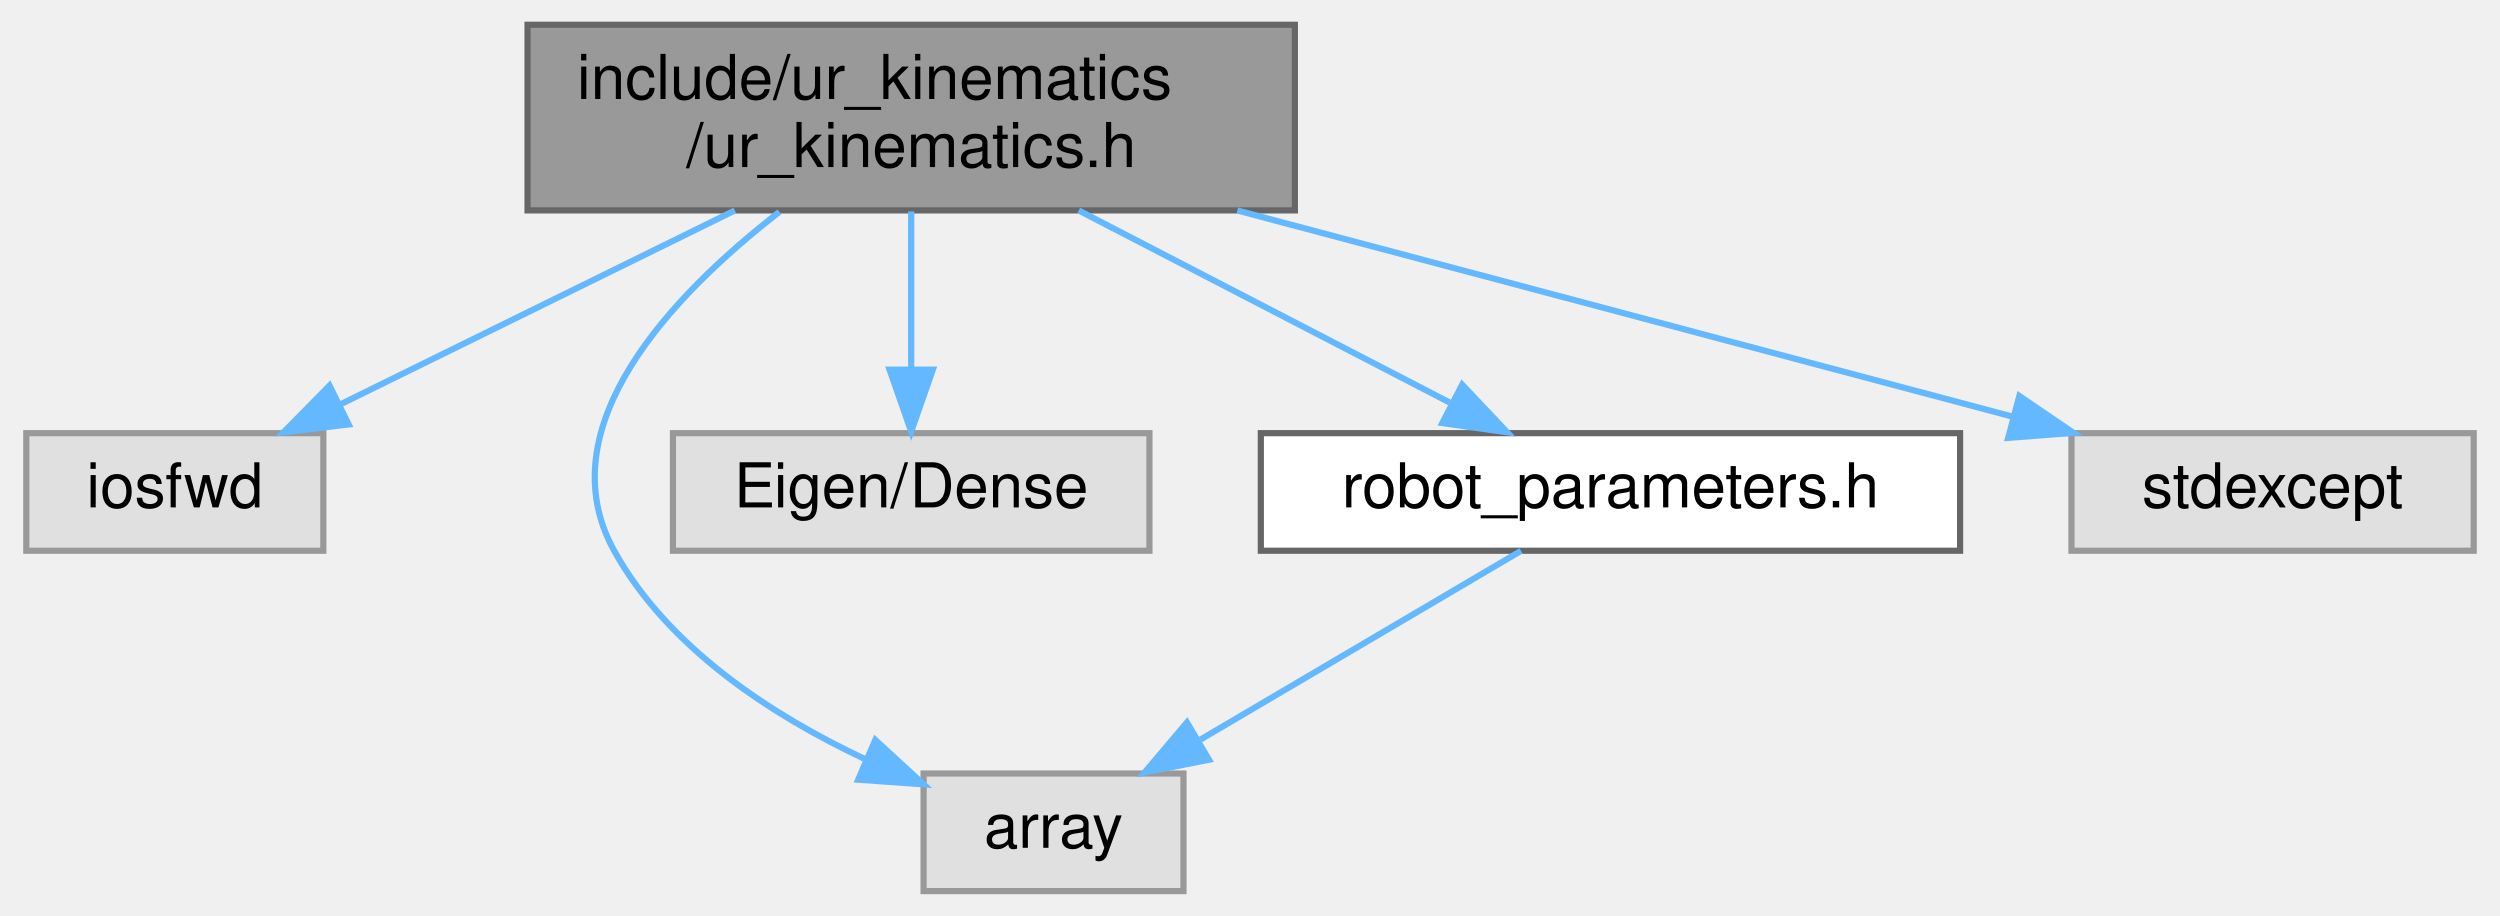
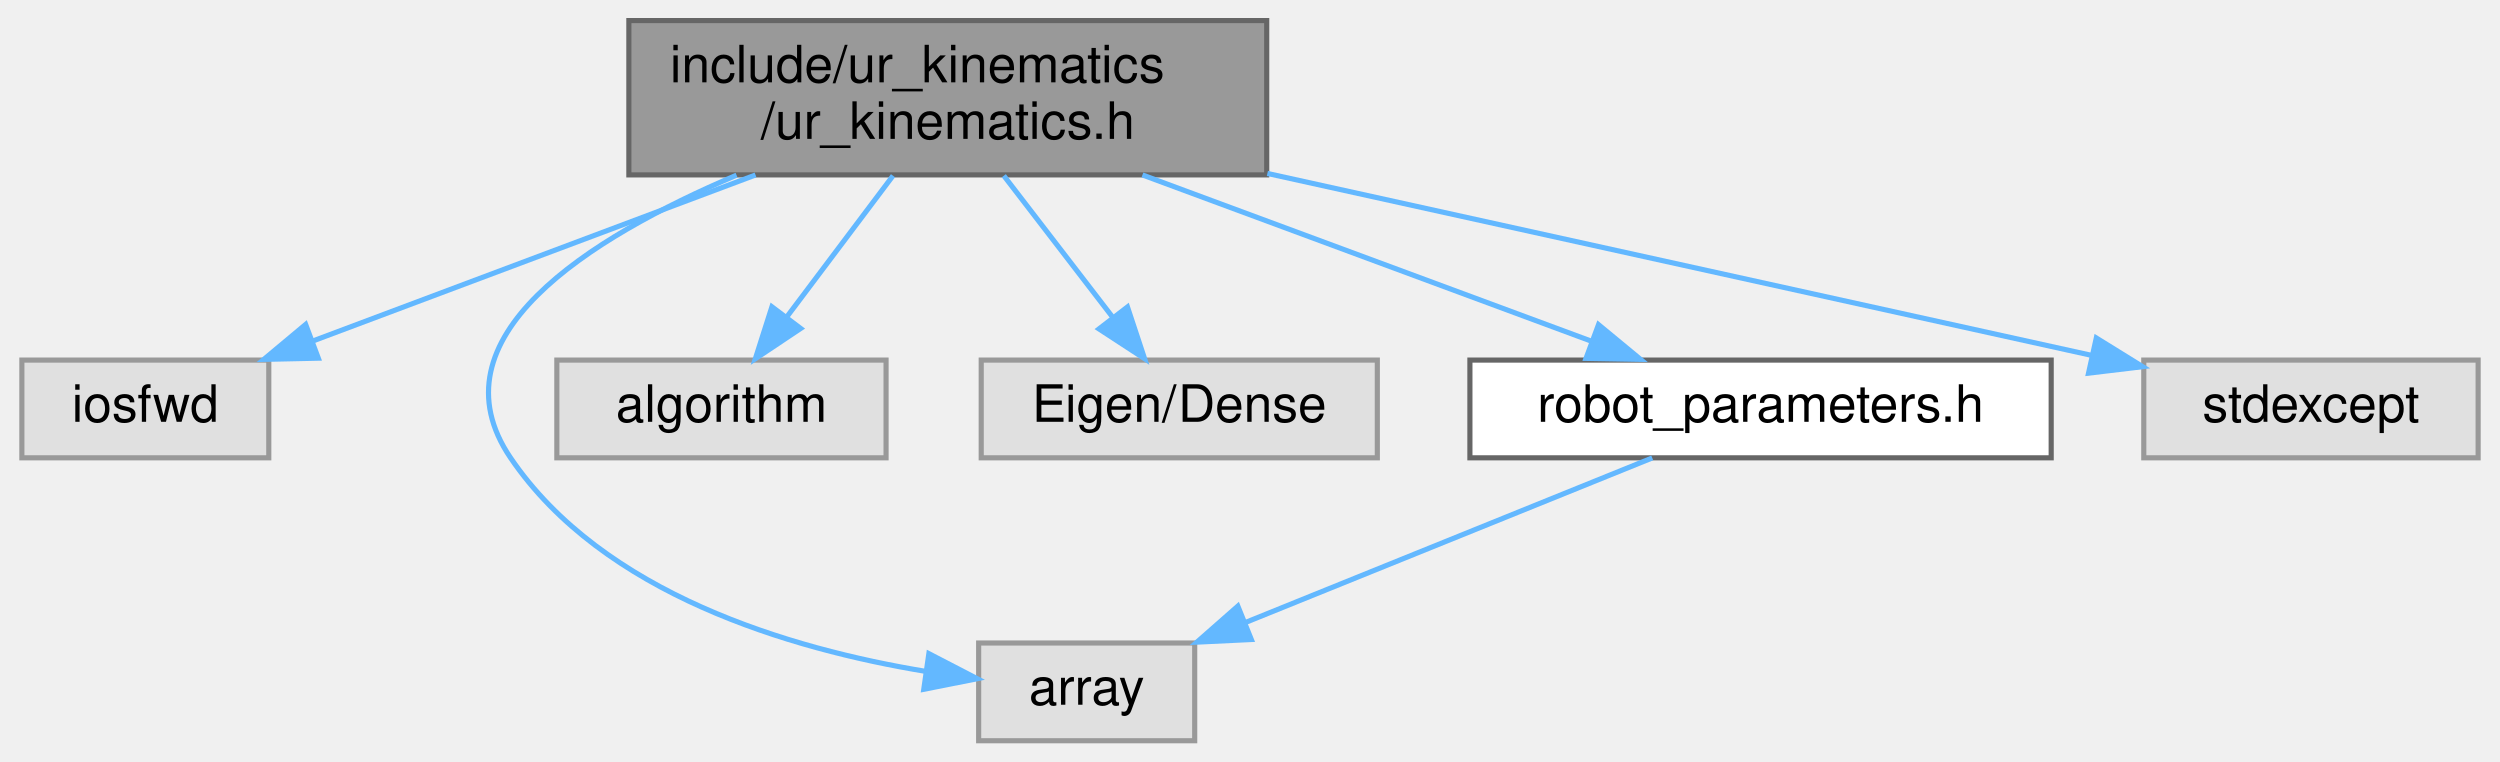
- <svg xmlns="http://www.w3.org/2000/svg" xmlns:xlink="http://www.w3.org/1999/xlink" width="404pt" height="148pt" viewBox="0.00 0.00 403.50 148.00">
+ <svg xmlns="http://www.w3.org/2000/svg" xmlns:xlink="http://www.w3.org/1999/xlink" width="486pt" height="148pt" viewBox="0.00 0.00 485.50 148.00">
  <g id="graph0" class="graph" transform="scale(1 1) rotate(0) translate(4 144)">
    <g id="Node000001" class="node">
      <g id="a_Node000001">
        <a xlink:title=" ">
-           <polygon fill="#999999" stroke="#666666" points="205,-140 81,-140 81,-110 205,-110 205,-140" />
-           <text text-anchor="start" x="89" y="-128" font-family="Helvetica,sans-Serif" font-size="10.00">include/ur_kinematics</text>
-           <text text-anchor="middle" x="143" y="-117" font-family="Helvetica,sans-Serif" font-size="10.00">/ur_kinematics.h</text>
+           <polygon fill="#999999" stroke="#666666" points="242,-140 118,-140 118,-110 242,-110 242,-140" />
+           <text text-anchor="start" x="126" y="-128" font-family="Helvetica,sans-Serif" font-size="10.00">include/ur_kinematics</text>
+           <text text-anchor="middle" x="180" y="-117" font-family="Helvetica,sans-Serif" font-size="10.00">/ur_kinematics.h</text>
        </a>
      </g>
    </g>
    <g id="Node000002" class="node">
      <g id="a_Node000002">
        <a xlink:title=" ">
          <polygon fill="#e0e0e0" stroke="#999999" points="48,-74 0,-74 0,-55 48,-55 48,-74" />
          <text text-anchor="middle" x="24" y="-62" font-family="Helvetica,sans-Serif" font-size="10.00">iosfwd</text>
        </a>
      </g>
    </g>
    <g id="edge1_Node000001_Node000002" class="edge">
      <g id="a_edge1_Node000001_Node000002">
        <a xlink:title=" ">
-           <path fill="none" stroke="#63b8ff" d="M114.5,-109.99C95.09,-100.45 69.57,-87.9 50.58,-78.57" />
-           <polygon fill="#63b8ff" stroke="#63b8ff" points="52.09,-75.41 41.57,-74.14 49,-81.69 52.09,-75.41" />
+           <path fill="none" stroke="#63b8ff" d="M142.63,-109.99C116.37,-100.14 81.59,-87.1 56.48,-77.68" />
+           <polygon fill="#63b8ff" stroke="#63b8ff" points="57.63,-74.37 47.04,-74.14 55.17,-80.93 57.63,-74.37" />
        </a>
      </g>
    </g>
    <g id="Node000003" class="node">
      <g id="a_Node000003">
        <a xlink:title=" ">
-           <polygon fill="#e0e0e0" stroke="#999999" points="187,-19 145,-19 145,0 187,0 187,-19" />
-           <text text-anchor="middle" x="166" y="-7" font-family="Helvetica,sans-Serif" font-size="10.00">array</text>
+           <polygon fill="#e0e0e0" stroke="#999999" points="228,-19 186,-19 186,0 228,0 228,-19" />
+           <text text-anchor="middle" x="207" y="-7" font-family="Helvetica,sans-Serif" font-size="10.00">array</text>
        </a>
      </g>
    </g>
    <g id="edge2_Node000001_Node000003" class="edge">
      <g id="a_edge2_Node000001_Node000003">
        <a xlink:title=" ">
-           <path fill="none" stroke="#63b8ff" d="M121.7,-109.76C104.21,-96.18 83.98,-74.92 95,-55 103.67,-39.34 120.41,-28.45 135.45,-21.37" />
-           <polygon fill="#63b8ff" stroke="#63b8ff" points="137.2,-24.43 145,-17.25 134.43,-18 137.2,-24.43" />
+           <path fill="none" stroke="#63b8ff" d="M138.94,-109.95C110.08,-97.7 79.2,-78.28 95,-55 112.95,-28.56 149.34,-17.83 175.79,-13.47" />
+           <polygon fill="#63b8ff" stroke="#63b8ff" points="176.32,-16.93 185.72,-12.06 175.33,-10 176.32,-16.93" />
        </a>
      </g>
    </g>
    <g id="Node000004" class="node">
      <g id="a_Node000004">
        <a xlink:title=" ">
-           <polygon fill="#e0e0e0" stroke="#999999" points="181.5,-74 104.5,-74 104.5,-55 181.5,-55 181.5,-74" />
-           <text text-anchor="middle" x="143" y="-62" font-family="Helvetica,sans-Serif" font-size="10.00">Eigen/Dense</text>
+           <polygon fill="#e0e0e0" stroke="#999999" points="168,-74 104,-74 104,-55 168,-55 168,-74" />
+           <text text-anchor="middle" x="136" y="-62" font-family="Helvetica,sans-Serif" font-size="10.00">algorithm</text>
        </a>
      </g>
    </g>
    <g id="edge3_Node000001_Node000004" class="edge">
      <g id="a_edge3_Node000001_Node000004">
        <a xlink:title=" ">
-           <path fill="none" stroke="#63b8ff" d="M143,-109.84C143,-102.21 143,-92.7 143,-84.45" />
-           <polygon fill="#63b8ff" stroke="#63b8ff" points="146.5,-84.27 143,-74.27 139.5,-84.27 146.5,-84.27" />
+           <path fill="none" stroke="#63b8ff" d="M169.35,-109.84C163.16,-101.61 155.31,-91.18 148.79,-82.51" />
+           <polygon fill="#63b8ff" stroke="#63b8ff" points="151.4,-80.15 142.59,-74.27 145.81,-84.36 151.4,-80.15" />
        </a>
      </g>
    </g>
    <g id="Node000005" class="node">
      <g id="a_Node000005">
-         <a xlink:href="robot__parameters_8h.html" target="_top" xlink:title=" ">
-           <polygon fill="white" stroke="#666666" points="312.5,-74 199.5,-74 199.5,-55 312.5,-55 312.5,-74" />
-           <text text-anchor="middle" x="256" y="-62" font-family="Helvetica,sans-Serif" font-size="10.00">robot_parameters.h</text>
+         <a xlink:title=" ">
+           <polygon fill="#e0e0e0" stroke="#999999" points="263.5,-74 186.5,-74 186.5,-55 263.5,-55 263.5,-74" />
+           <text text-anchor="middle" x="225" y="-62" font-family="Helvetica,sans-Serif" font-size="10.00">Eigen/Dense</text>
        </a>
      </g>
    </g>
    <g id="edge4_Node000001_Node000005" class="edge">
      <g id="a_edge4_Node000001_Node000005">
        <a xlink:title=" ">
-           <path fill="none" stroke="#63b8ff" d="M170.07,-109.99C188.25,-100.58 212.07,-88.24 230.02,-78.95" />
-           <polygon fill="#63b8ff" stroke="#63b8ff" points="232.04,-81.84 239.31,-74.14 228.82,-75.63 232.04,-81.84" />
+           <path fill="none" stroke="#63b8ff" d="M190.89,-109.84C197.29,-101.52 205.42,-90.96 212.13,-82.23" />
+           <polygon fill="#63b8ff" stroke="#63b8ff" points="214.93,-84.33 218.26,-74.27 209.39,-80.06 214.93,-84.33" />
        </a>
      </g>
    </g>
    <g id="Node000006" class="node">
      <g id="a_Node000006">
-         <a xlink:title=" ">
-           <polygon fill="#e0e0e0" stroke="#999999" points="395.5,-74 330.5,-74 330.5,-55 395.5,-55 395.5,-74" />
-           <text text-anchor="middle" x="363" y="-62" font-family="Helvetica,sans-Serif" font-size="10.00">stdexcept</text>
+         <a xlink:href="robot__parameters_8h.html" target="_top" xlink:title=" ">
+           <polygon fill="white" stroke="#666666" points="394.5,-74 281.5,-74 281.5,-55 394.5,-55 394.5,-74" />
+           <text text-anchor="middle" x="338" y="-62" font-family="Helvetica,sans-Serif" font-size="10.00">robot_parameters.h</text>
        </a>
      </g>
    </g>
-     <g id="edge6_Node000001_Node000006" class="edge">
-       <g id="a_edge6_Node000001_Node000006">
+     <g id="edge5_Node000001_Node000006" class="edge">
+       <g id="a_edge5_Node000001_Node000006">
        <a xlink:title=" ">
-           <path fill="none" stroke="#63b8ff" d="M195.7,-109.99C233.99,-99.8 285.14,-86.2 320.77,-76.73" />
-           <polygon fill="#63b8ff" stroke="#63b8ff" points="322.07,-80.01 330.83,-74.05 320.27,-73.24 322.07,-80.01" />
+           <path fill="none" stroke="#63b8ff" d="M217.84,-109.99C244.44,-100.14 279.67,-87.1 305.1,-77.68" />
+           <polygon fill="#63b8ff" stroke="#63b8ff" points="306.5,-80.89 314.67,-74.14 304.07,-74.33 306.5,-80.89" />
        </a>
      </g>
    </g>
-     <g id="edge5_Node000005_Node000003" class="edge">
-       <g id="a_edge5_Node000005_Node000003">
+     <g id="Node000007" class="node">
+       <g id="a_Node000007">
        <a xlink:title=" ">
-           <path fill="none" stroke="#63b8ff" d="M241.54,-54.98C227.58,-46.77 206.21,-34.18 189.75,-24.49" />
-           <polygon fill="#63b8ff" stroke="#63b8ff" points="191.12,-21.23 180.72,-19.17 187.56,-27.26 191.12,-21.23" />
+           <polygon fill="#e0e0e0" stroke="#999999" points="477.5,-74 412.5,-74 412.5,-55 477.5,-55 477.5,-74" />
+           <text text-anchor="middle" x="445" y="-62" font-family="Helvetica,sans-Serif" font-size="10.00">stdexcept</text>
+         </a>
+       </g>
+     </g>
+     <g id="edge7_Node000001_Node000007" class="edge">
+       <g id="a_edge7_Node000001_Node000007">
+         <a xlink:title=" ">
+           <path fill="none" stroke="#63b8ff" d="M242.13,-110.28C291.42,-99.4 359,-84.48 402.34,-74.92" />
+           <polygon fill="#63b8ff" stroke="#63b8ff" points="403.27,-78.3 412.28,-72.72 401.76,-71.46 403.27,-78.3" />
+         </a>
+       </g>
+     </g>
+     <g id="edge6_Node000006_Node000003" class="edge">
+       <g id="a_edge6_Node000006_Node000003">
+         <a xlink:title=" ">
+           <path fill="none" stroke="#63b8ff" d="M316.95,-54.98C295.59,-46.34 262.3,-32.87 237.94,-23.02" />
+           <polygon fill="#63b8ff" stroke="#63b8ff" points="239.01,-19.68 228.43,-19.17 236.39,-26.17 239.01,-19.68" />
        </a>
      </g>
    </g>
  </g>
</svg>
